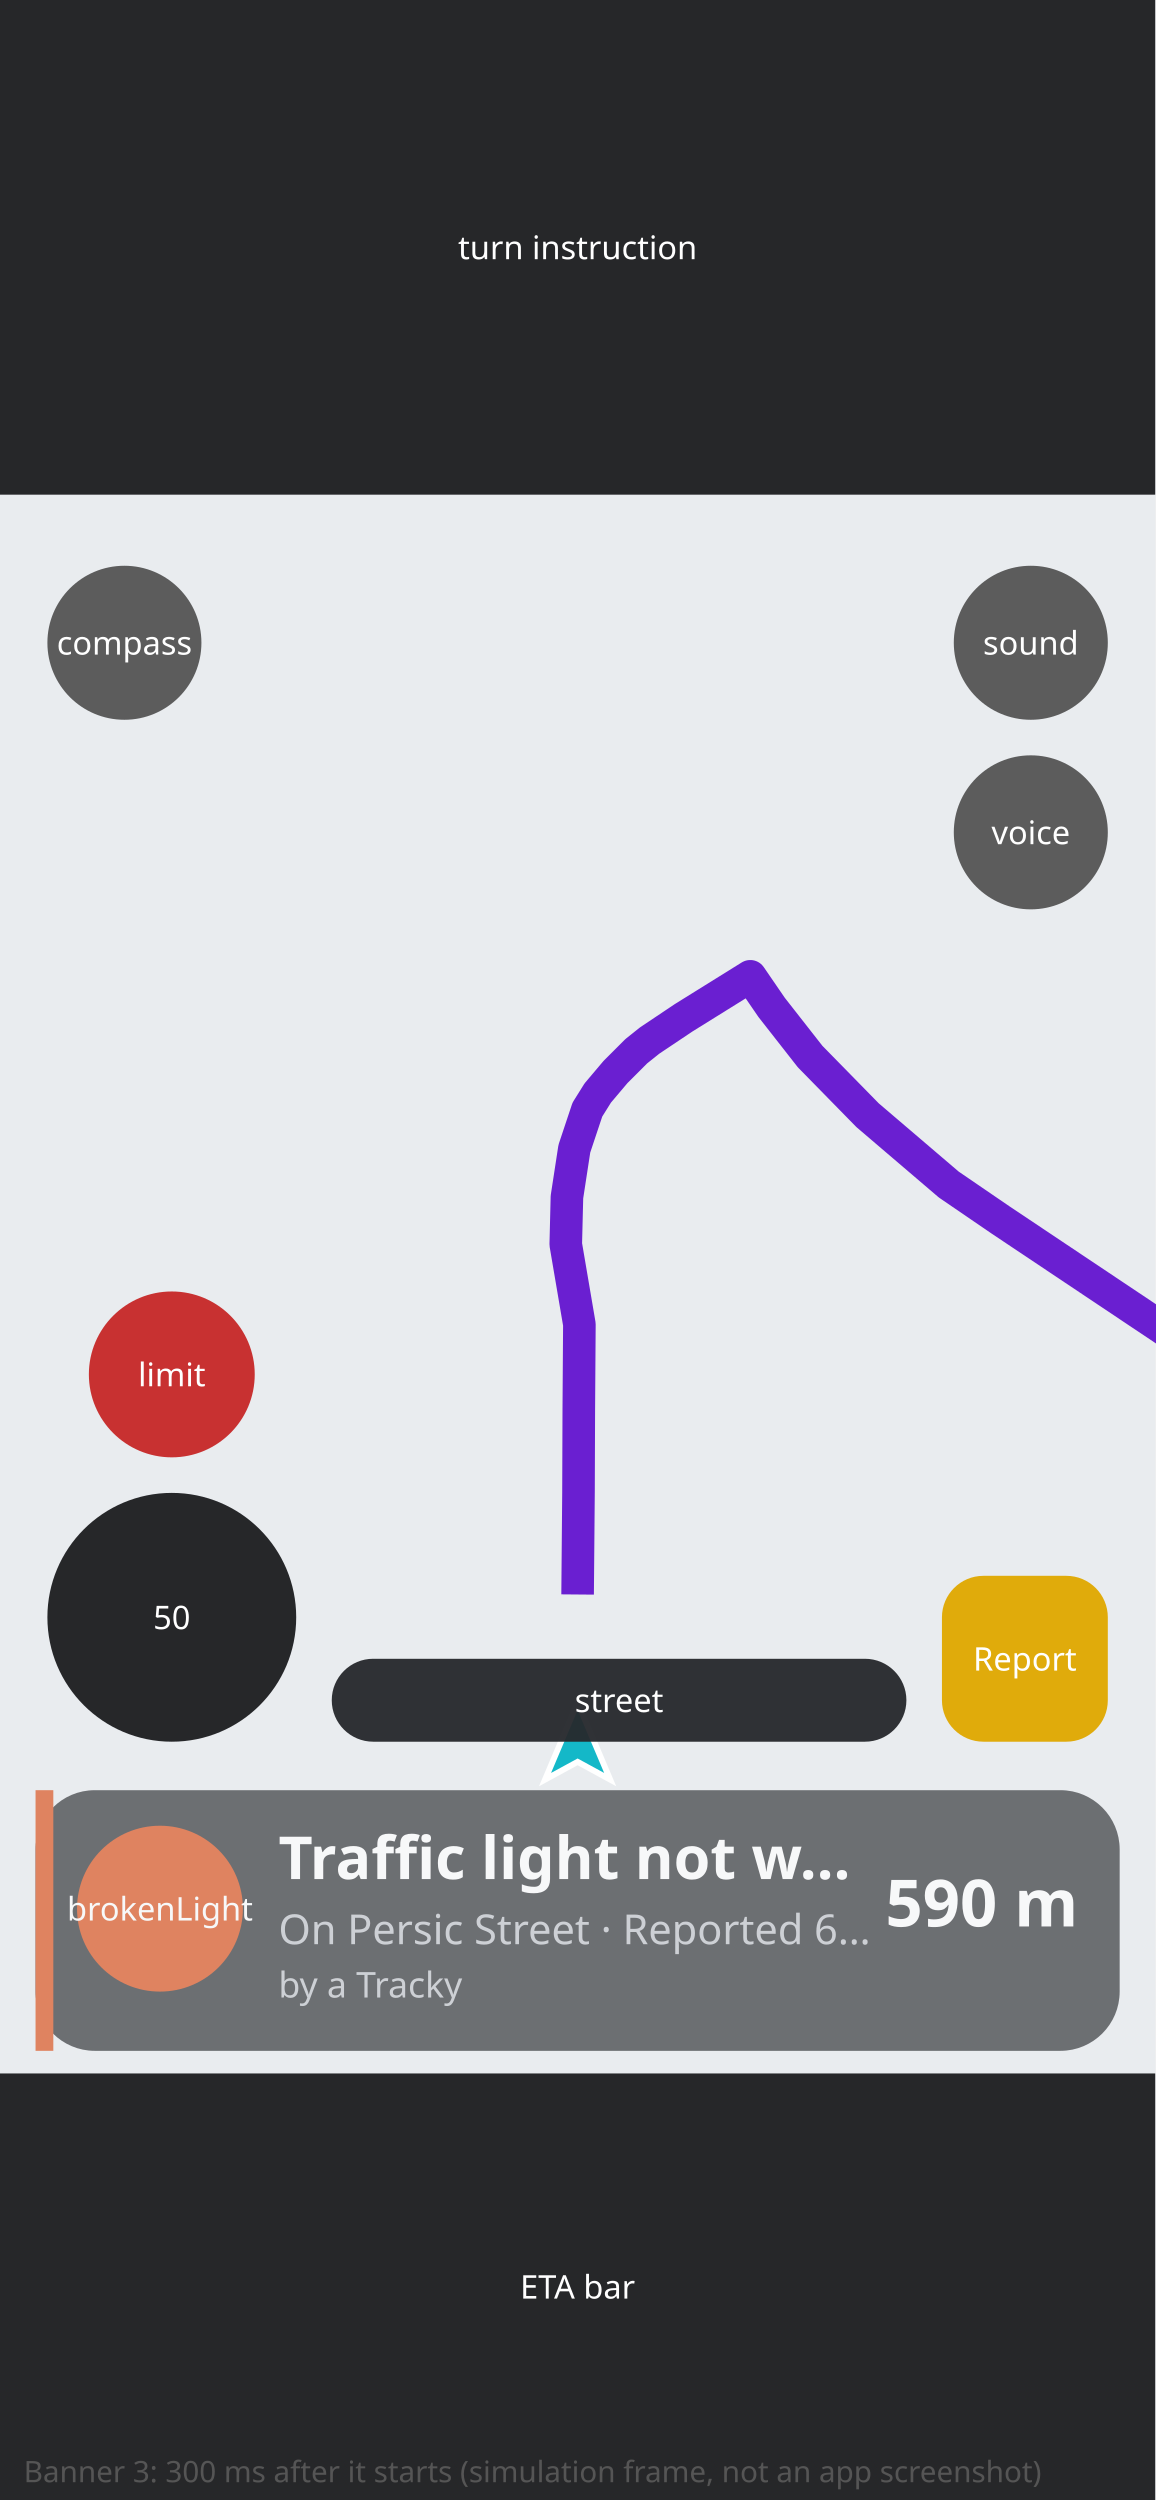
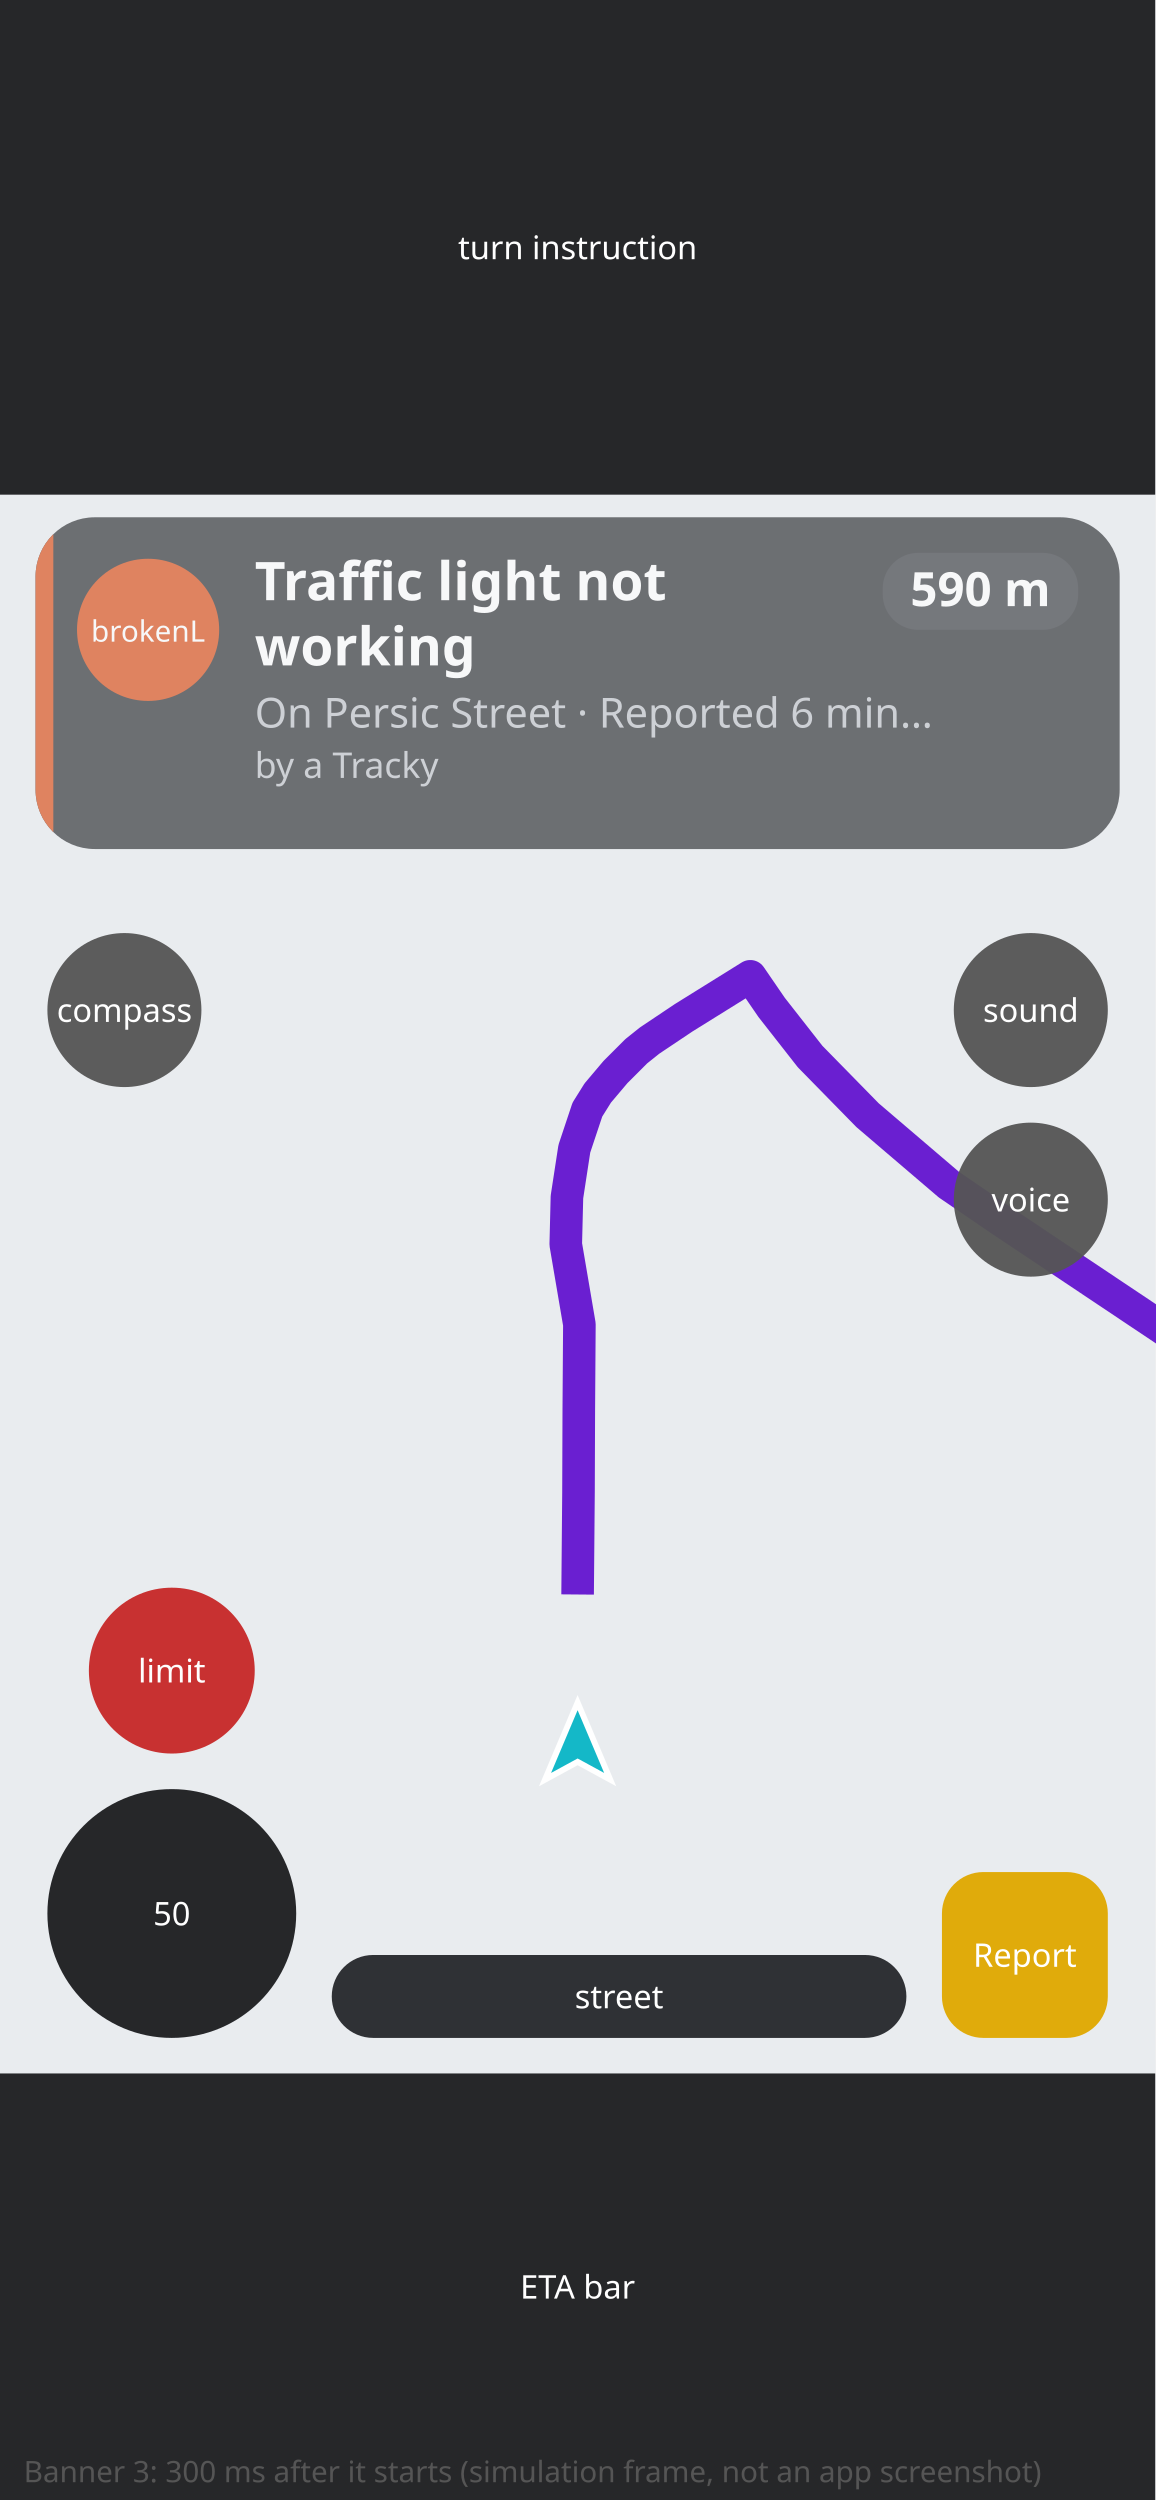
<svg xmlns="http://www.w3.org/2000/svg" width="390" height="844" viewBox="0 0 390 844">
  <rect width="100%" height="100%" fill="#E9ECEF" />
  <polyline points="195.0,538.3 195.3,503.8 195.4,476.0 195.6,447.1 191.0,420.1 191.4,404.1 193.9,387.8 198.3,374.6 201.8,369.0 207.8,361.9 214.8,354.9 219.3,351.3 230.8,343.6 253.3,329.6 260.5,340.1 273.5,356.7 292.9,376.5 320.3,399.9 337.7,411.8 464.4,496.5 509.5,523.8 593.1,577.9 603.0,584.0 620.6,585.3 630.1,585.4 640.2,583.5 650.2,580.3 660.1,575.0 671.4,566.5 685.8,550.9 699.9,544.6 744.9,488.4 790.1,433.0 815.6,401.5 838.3,374.3 867.8,337.5 898.7,300.5 908.7,288.3 948.8,240.9 967.6,227.1 1081.2,77.8 1110.7,39.7 1169.2,-37.7 1221.4,-111.7 1223.9,-115.4 1234.8,-131.2 1235.8,-155.8 1259.6,-190.4 1283.4,-222.2 1363.4,-328.0 1419.7,-401.6 1469.8,-468.1 1476.9,-477.3 1493.2,-498.8 1524.5,-539.5 1611.5,-655.4 1622.0,-669.1 1634.1,-685.1 1656.1,-712.6 1686.1,-749.9 1713.5,-781.8 1716.9,-785.9 1726.6,-797.2 1777.3,-854.4 1848.2,-933.9 1909.2,-1002.1 1950.1,-1048.4 2004.9,-1110.6 2024.3,-1134.0 2035.8,-1148.2 2050.6,-1169.4 2061.3,-1186.0 2068.9,-1200.4 2071.5,-1205.4 2072.2,-1206.9 2084.0,-1236.2 2093.5,-1264.9 2100.6,-1287.9 2107.1,-1313.0 2114.7,-1344.6 2137.7,-1436.6 2147.1,-1474.7 2158.5,-1515.6 2163.0,-1532.0 2168.4,-1549.3 2173.1,-1562.0 2176.6,-1570.6 2180.1,-1578.4 2186.5,-1591.0 2196.6,-1608.7 2204.5,-1620.3 2222.4,-1633.5 2239.7,-1653.7 2260.2,-1678.5 2280.5,-1702.7 2300.4,-1725.3 2379.0,-1808.8 2425.7,-1856.9 2431.1,-1862.3 2449.2,-1881.8 2476.0,-1911.2 2489.4,-1926.8 2497.9,-1937.5 2514.5,-1958.7 2528.2,-1977.2 2535.0,-2001.6 2554.5,-2036.1 2584.0,-2088.9 2624.9,-2158.4 2645.3,-2187.5 2703.2,-2261.5 2785.5,-2384.2 2817.5,-2432.9 2828.8,-2417.6 3144.6,-1974.3 3153.5,-1962.1 3163.1,-1948.3 3174.3,-1932.6 3177.9,-1924.5 3181.1,-1912.8 3182.7,-1905.4 3167.5,-1908.4 3153.4,-1908.9 3131.3,-1906.6" fill="none" stroke="#6A1FD1" stroke-width="11" stroke-linejoin="round" />
  <line x1="854.556" y1="354.036" x2="854.556" y2="340.036" stroke="#D9480F" stroke-width="3" />
  <circle cx="854.556" cy="324.036" r="17" fill="#D9480F" stroke="#fff" stroke-width="3" />
  <text x="854.556" y="328.036" font-size="10" text-anchor="middle" fill="#FFFFFF" font-family="sans-serif">brok</text>
  <line x1="1951.626" y1="-1050.091" x2="1951.626" y2="-1064.091" stroke="#E5481F" stroke-width="3" />
  <circle cx="1951.626" cy="-1080.091" r="17" fill="#E5481F" stroke="#fff" stroke-width="3" />
  <text x="1951.626" y="-1076.091" font-size="10" text-anchor="middle" fill="#FFFFFF" font-family="sans-serif">cras</text>
  <polygon points="195,574.8 184,600.8 195,594.8 206,600.8" fill="#14B8C8" stroke="#fff" stroke-width="2" />
  <rect x="0" y="0" width="390" height="167" rx="0" fill="#1C1D20" opacity="0.95" />
  <text x="195" y="87.5" font-size="11" text-anchor="middle" fill="#fff" font-family="sans-serif">turn instruction</text>
  <rect x="0" y="700" width="390" height="144" rx="0" fill="#1C1D20" opacity="0.95" />
  <text x="195" y="776" font-size="11" text-anchor="middle" fill="#fff" font-family="sans-serif">ETA bar</text>
-   <rect x="16" y="191" width="52" height="52" rx="26" fill="#555" opacity="0.95" />
-   <text x="42" y="221" font-size="11" text-anchor="middle" fill="#fff" font-family="sans-serif">compass</text>
-   <rect x="322" y="191" width="52" height="52" rx="26" fill="#555" opacity="0.95" />
-   <text x="348" y="221" font-size="11" text-anchor="middle" fill="#fff" font-family="sans-serif">sound</text>
-   <rect x="322" y="255" width="52" height="52" rx="26" fill="#555" opacity="0.95" />
-   <text x="348" y="285" font-size="11" text-anchor="middle" fill="#fff" font-family="sans-serif">voice</text>
-   <rect x="30" y="436" width="56" height="56" rx="28" fill="#C62828" opacity="0.95" />
-   <text x="58" y="468" font-size="11" text-anchor="middle" fill="#fff" font-family="sans-serif">limit</text>
-   <rect x="16" y="504" width="84" height="84" rx="42" fill="#1C1D20" opacity="0.95" />
-   <text x="58" y="550" font-size="11" text-anchor="middle" fill="#fff" font-family="sans-serif">50</text>
-   <rect x="318" y="532" width="56" height="56" rx="14" fill="#E0A800" opacity="0.95" />
-   <text x="346" y="564" font-size="11" text-anchor="middle" fill="#fff" font-family="sans-serif">Report</text>
-   <rect x="112" y="560" width="194" height="28" rx="14" fill="#26282C" opacity="0.95" />
-   <text x="209" y="578" font-size="11" text-anchor="middle" fill="#fff" font-family="sans-serif">street</text>
+   <rect x="16" y="315" width="52" height="52" rx="26" fill="#555" opacity="0.95" />
+   <text x="42" y="345" font-size="11" text-anchor="middle" fill="#fff" font-family="sans-serif">compass</text>
+   <rect x="322" y="315" width="52" height="52" rx="26" fill="#555" opacity="0.95" />
+   <text x="348" y="345" font-size="11" text-anchor="middle" fill="#fff" font-family="sans-serif">sound</text>
+   <rect x="322" y="379" width="52" height="52" rx="26" fill="#555" opacity="0.95" />
+   <text x="348" y="409" font-size="11" text-anchor="middle" fill="#fff" font-family="sans-serif">voice</text>
+   <rect x="30" y="536" width="56" height="56" rx="28" fill="#C62828" opacity="0.95" />
+   <text x="58" y="568" font-size="11" text-anchor="middle" fill="#fff" font-family="sans-serif">limit</text>
+   <rect x="16" y="604" width="84" height="84" rx="42" fill="#1C1D20" opacity="0.95" />
+   <text x="58" y="650" font-size="11" text-anchor="middle" fill="#fff" font-family="sans-serif">50</text>
+   <rect x="318" y="632" width="56" height="56" rx="14" fill="#E0A800" opacity="0.95" />
+   <text x="346" y="664" font-size="11" text-anchor="middle" fill="#fff" font-family="sans-serif">Report</text>
+   <rect x="112" y="660" width="194" height="28" rx="14" fill="#26282C" opacity="0.95" />
+   <text x="209" y="678" font-size="11" text-anchor="middle" fill="#fff" font-family="sans-serif">street</text>
  <g opacity="0.64">
-     <rect x="12" y="604.364" width="366" height="88" rx="20" fill="#26282C" />
-     <rect x="12" y="604.364" width="6" height="88" fill="#D9480F" />
-     <circle cx="54" cy="644.364" r="28" fill="#D9480F" />
-     <text x="54" y="648.364" font-size="11" text-anchor="middle" fill="#FFFFFF" font-family="sans-serif">brokenLight</text>
-     <text x="94" y="634.364" font-size="20" font-weight="700" fill="#fff" font-family="sans-serif">Traffic light not w…</text>
-     <text x="94" y="656.364" font-size="14" fill="#BDC1C6" font-family="sans-serif">On Persic Street · Reported 6…</text>
-     <text x="94" y="674.364" font-size="12" fill="#BDC1C6" font-family="sans-serif">by a Tracky</text>
-     <text x="364" y="650.364" font-size="22" font-weight="700" text-anchor="end" fill="#fff" font-family="sans-serif">590 m</text>
+     <clipPath id="card">
+       <rect x="12" y="174.636" width="366" height="112" rx="20" />
+     </clipPath>
+     <rect x="12" y="174.636" width="366" height="112" rx="20" fill="#26282C" />
+     <rect x="12" y="174.636" width="6" height="112" fill="#D9480F" clip-path="url(#card)" />
+     <circle cx="50" cy="212.636" r="24" fill="#D9480F" />
+     <text x="50" y="216.636" font-size="10" text-anchor="middle" fill="#FFFFFF" font-family="sans-serif">brokenL</text>
+     <text x="86" y="202.636" font-size="18" font-weight="700" fill="#fff" font-family="sans-serif">Traffic light not</text>
+     <text x="86" y="224.636" font-size="18" font-weight="700" fill="#fff" font-family="sans-serif">working</text>
+     <rect x="298" y="186.636" width="66" height="26" rx="12" fill="#33363B" />
+     <text x="331" y="204.636" font-size="16" font-weight="700" text-anchor="middle" fill="#fff" font-family="sans-serif">590 m</text>
+     <text x="86" y="245.636" font-size="14" fill="#BDC1C6" font-family="sans-serif">On Persic Street · Reported 6 min…</text>
+     <text x="86" y="262.636" font-size="12" fill="#BDC1C6" font-family="sans-serif">by a Tracky</text>
  </g>
  <text x="8" y="838" font-size="10" fill="#555" font-family="sans-serif">Banner 3: 300 ms after it starts (simulation frame, not an app screenshot)</text>
</svg>
